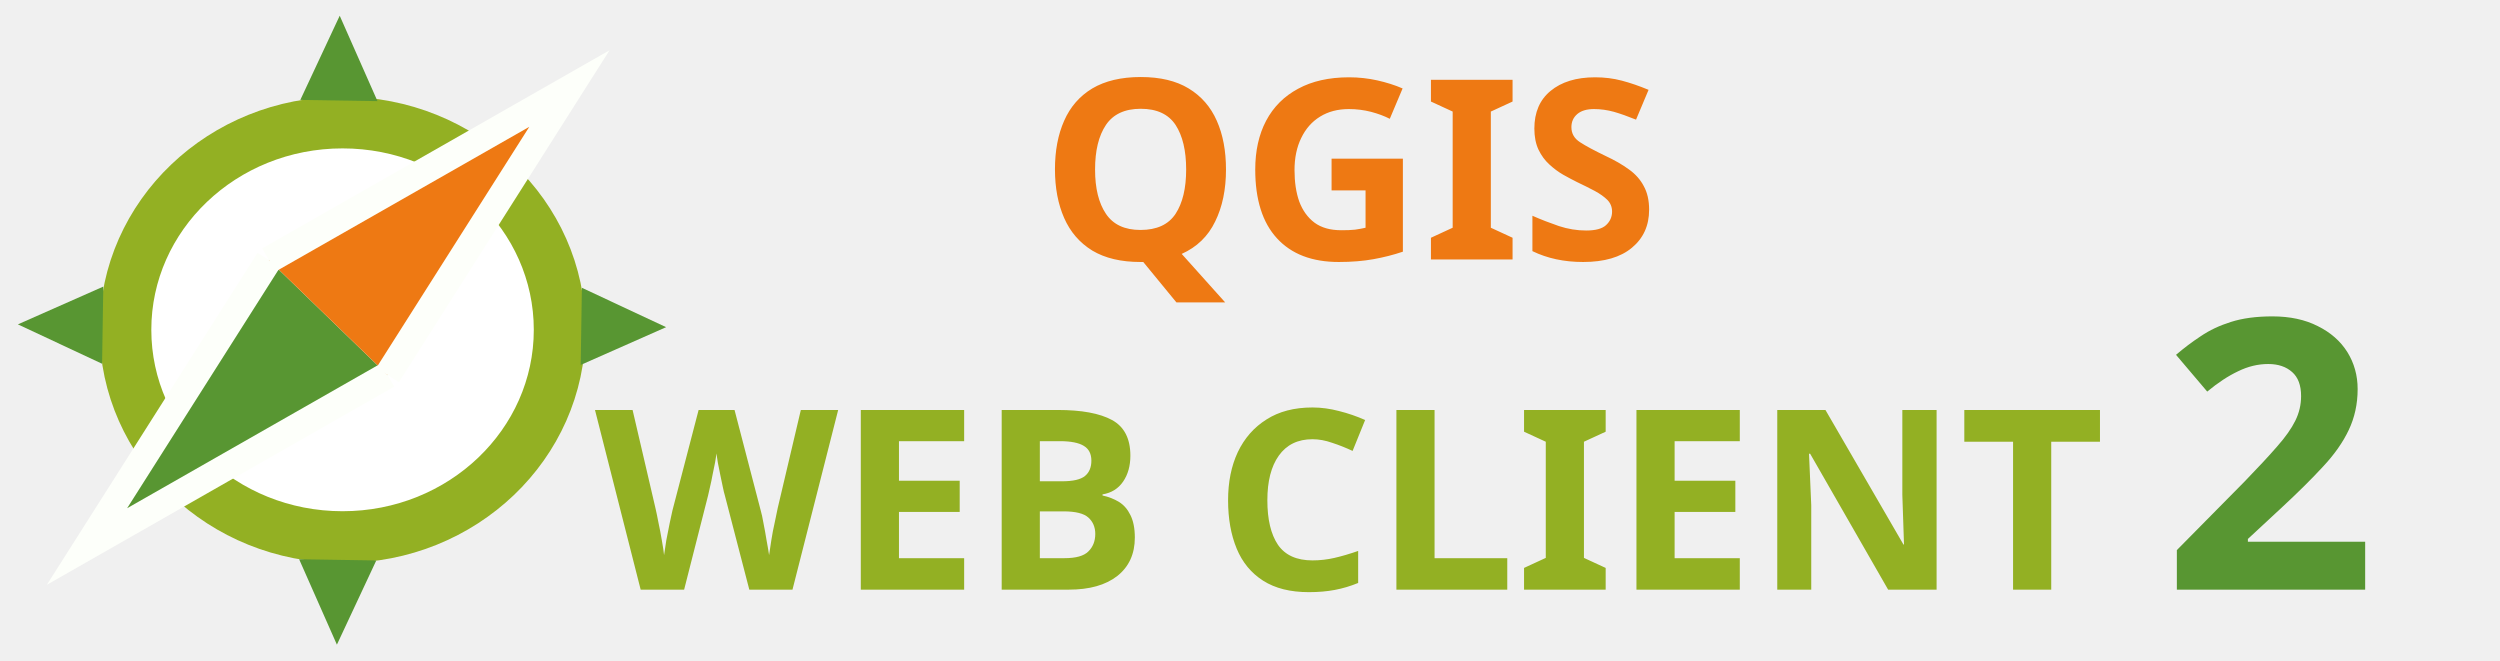
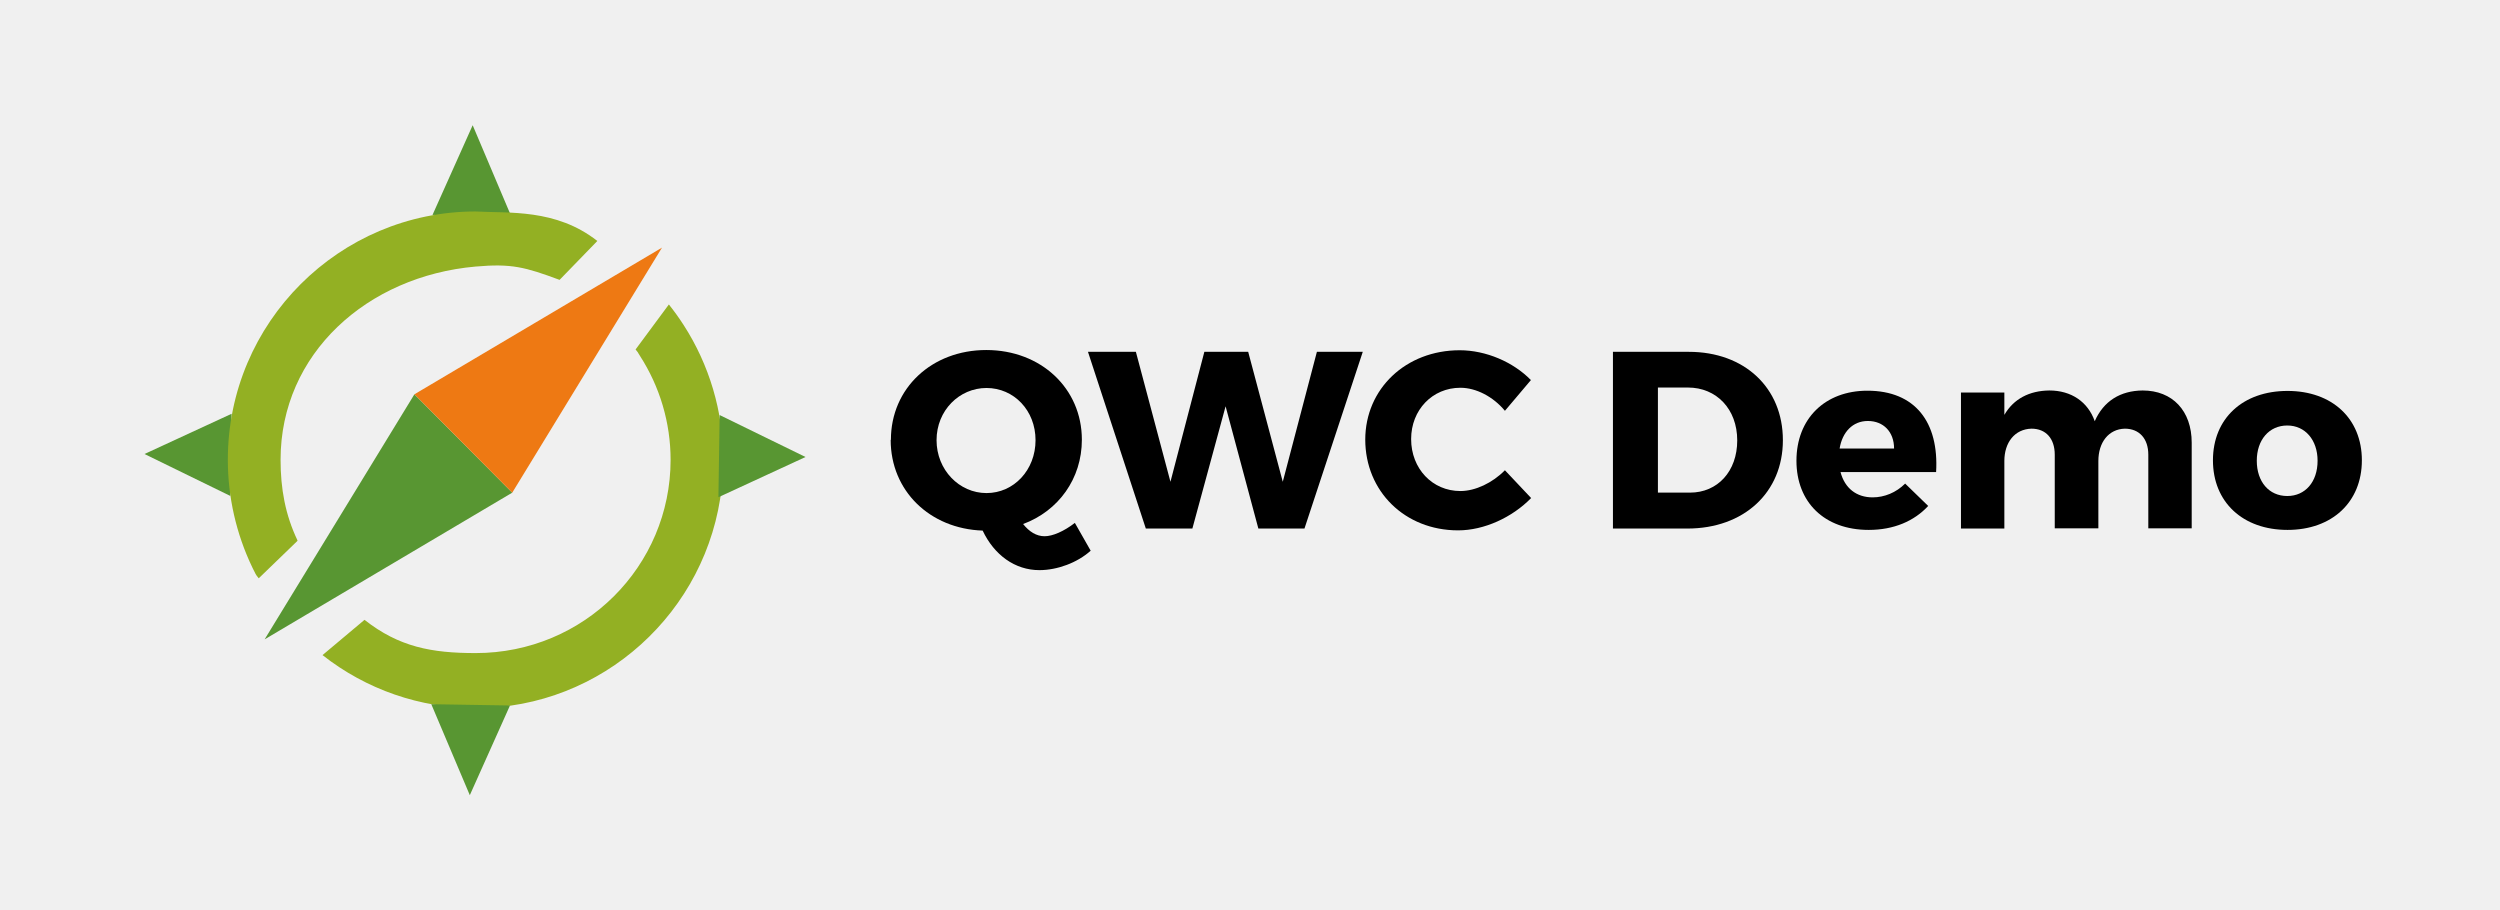
- <svg xmlns="http://www.w3.org/2000/svg" xmlns:ns1="http://www.openswatchbook.org/uri/2009/osb" xmlns:xlink="http://www.w3.org/1999/xlink" width="530" height="140" viewBox="0 0 140.229 37.042" version="1.1" id="svg8">
+ <svg xmlns="http://www.w3.org/2000/svg" xmlns:ns1="http://www.openswatchbook.org/uri/2009/osb" xmlns:xlink="http://www.w3.org/1999/xlink" width="132" height="48" viewBox="0 0 34.925 12.7" version="1.1" id="svg8">
  <defs id="defs2">
    <linearGradient id="linearGradient6581" ns1:paint="solid">
      <stop style="stop-color:#000000;stop-opacity:1;" offset="0" id="stop6579" />
    </linearGradient>
    <linearGradient id="linearGradient6575" ns1:paint="solid">
      <stop style="stop-color:#000000;stop-opacity:1;" offset="0" id="stop6573" />
    </linearGradient>
    <linearGradient id="linearGradient6529" ns1:paint="solid">
      <stop style="stop-color:#589632;stop-opacity:1;" offset="0" id="stop6527" />
    </linearGradient>
    <linearGradient id="linearGradient2793" ns1:paint="solid">
      <stop style="stop-color:#fdfffa;stop-opacity:1;" offset="0" id="stop2791" />
    </linearGradient>
-     <linearGradient xlink:href="#linearGradient2793" id="linearGradient6583" x1="36.418" y1="132.362" x2="50.845" y2="132.362" gradientUnits="userSpaceOnUse" gradientTransform="translate(-3e-6)" />
-     <linearGradient xlink:href="#linearGradient2793" id="linearGradient6583-6" x1="36.418" y1="132.362" x2="50.845" y2="132.362" gradientUnits="userSpaceOnUse" gradientTransform="translate(-8e-6)" />
+     <linearGradient xlink:href="#linearGradient2793" id="linearGradient4194" x1="36.418" y1="132.362" x2="50.845" y2="132.362" gradientUnits="userSpaceOnUse" gradientTransform="translate(-8e-6)" />
  </defs>
-   <g id="layer1" transform="translate(-164.3493,-6.206739)">
-     <g id="g1453" transform="translate(1.002257,-0.8815158)">
-       <ellipse ry="11.626" rx="12.177" cy="25.588" cx="182.561" id="path76" style="fill:#ffffff;stroke:#93b023;stroke-width:2.9;stroke-miterlimit:4;stroke-dasharray:none;stroke-opacity:1" />
-       <path transform="matrix(1.903233,0.04027363,-0.03174578,2.41579,75.45254,-262.5867)" d="m 59.334,123.654 -1.128,1.974 -1.146,-1.964 z" id="path6086-3-3" style="opacity:1;fill:#589632;fill-opacity:1;stroke:none;stroke-width:0.093;stroke-miterlimit:4;stroke-dasharray:none;stroke-opacity:1" />
-       <path id="path48-56" d="m 185.087,28.125 -16.861,9.618 10.2,-16.071" style="opacity:1;fill:#589632;fill-opacity:1;stroke:url(#linearGradient6583);stroke-width:1.5;stroke-miterlimit:5.2;stroke-dasharray:none;stroke-opacity:1" />
-       <path transform="matrix(-1.903233,-0.04027363,0.03174578,-2.41579,289.1928,313.8049)" d="m 59.334,123.654 -1.128,1.974 -1.146,-1.964 z" id="path6086-3-3-3" style="opacity:1;fill:#589632;fill-opacity:1;stroke:none;stroke-width:0.093;stroke-miterlimit:4;stroke-dasharray:none;stroke-opacity:1" />
-       <path transform="matrix(-0.04027363,1.903233,-2.41579,-0.03174578,470.1844,-81.50873)" d="m 59.334,123.654 -1.128,1.974 -1.146,-1.964 z" id="path6086-3-3-6" style="opacity:1;fill:#589632;fill-opacity:1;stroke:none;stroke-width:0.093;stroke-miterlimit:4;stroke-dasharray:none;stroke-opacity:1" />
-       <path transform="matrix(0.04027363,-1.903233,2.41579,0.03174578,-105.1258,132.2317)" d="m 59.334,123.654 -1.128,1.974 -1.146,-1.964 z" id="path6086-3-3-7" style="opacity:1;fill:#589632;fill-opacity:1;stroke:none;stroke-width:0.093;stroke-miterlimit:4;stroke-dasharray:none;stroke-opacity:1" />
-       <path id="path48-56-9" d="m 178.426,21.672 16.861,-9.618 -10.2,16.071" style="opacity:1;fill:#ee7913;fill-opacity:1;stroke:url(#linearGradient6583-6);stroke-width:1.5;stroke-miterlimit:5.2;stroke-dasharray:none;stroke-opacity:1" />
+   <g id="layer1" transform="translate(0,-284.3)">
+     <flowRoot xml:space="preserve" id="flowRoot861" style="font-style:normal;font-weight:normal;font-size:13.333px;line-height:1.25;font-family:sans-serif;letter-spacing:0.07px;word-spacing:0px;fill:#000000;fill-opacity:1;stroke:none">
+       <flowRegion id="flowRegion863" style="font-size:13.333px">
+         <rect id="rect865" width="155.563" height="27.577" x="553.665" y="33.575" style="font-size:13.333px" />
+       </flowRegion>
+       <flowPara id="flowPara867" />
+     </flowRoot>
+     <g id="g899" transform="matrix(0.551997,0,0,0.5185021,107.644,-1.028192)" style="stroke-width:1.869">
+       <g id="g913" transform="matrix(1.501928,0,0,1.627339,-93.35217,-3.059373)" style="stroke-width:1.196">
+         <g id="g855">
+           <g id="g853" transform="matrix(3.630178,0,0,3.924878,-483.804,-13.51327)" style="stroke-width:0.317">
+             <g aria-label="QWC Demo" style="font-style:normal;font-variant:normal;font-weight:bold;font-stretch:normal;font-size:1.265px;line-height:1.25;font-family:Trueno;-inkscape-font-specification:'Trueno, Bold';font-variant-ligatures:normal;font-variant-caps:normal;font-variant-numeric:normal;font-feature-settings:normal;text-align:start;letter-spacing:0.019px;word-spacing:0px;writing-mode:lr-tb;text-anchor:start;fill:#000000;fill-opacity:1;stroke:none;stroke-width:0.084" id="text871" transform="translate(-0.4071294,-2.143811)">
+               <g aria-label="QWC Demo" transform="scale(1.048988,0.9532998)" style="font-style:normal;font-variant:normal;font-weight:bold;font-stretch:normal;font-size:1.117px;line-height:1.25;font-family:Trueno;-inkscape-font-specification:'Trueno, Bold';font-variant-ligatures:normal;font-variant-caps:normal;font-variant-numeric:normal;font-feature-settings:normal;text-align:start;letter-spacing:0.006px;word-spacing:0px;writing-mode:lr-tb;text-anchor:start;fill:#000000;fill-opacity:1;stroke:none;stroke-width:0.007" id="text850">
+                 <g id="g894" transform="translate(-54.57174,90.1993)">
+                   <g style="stroke-width:3.852" transform="matrix(0.08044659,0,0,0.08403277,151.8237,6.519541)" id="g843">
+                     <path style="color:#000000;font-style:normal;font-variant:normal;font-weight:normal;font-stretch:normal;font-size:medium;line-height:normal;font-family:sans-serif;text-indent:0;text-align:start;text-decoration:none;text-decoration-line:none;text-decoration-style:solid;text-decoration-color:#000000;letter-spacing:normal;word-spacing:normal;text-transform:none;writing-mode:lr-tb;direction:ltr;baseline-shift:baseline;text-anchor:start;white-space:normal;clip-rule:nonzero;display:inline;overflow:visible;visibility:visible;opacity:1;isolation:auto;mix-blend-mode:normal;color-interpolation:sRGB;color-interpolation-filters:linearRGB;solid-color:#000000;solid-opacity:1;fill:#93b023;fill-opacity:1;fill-rule:nonzero;stroke:none;stroke-width:39.586;stroke-linecap:butt;stroke-linejoin:miter;stroke-miterlimit:4;stroke-dasharray:none;stroke-dashoffset:0;stroke-opacity:1;color-rendering:auto;image-rendering:auto;shape-rendering:auto;text-rendering:auto;enable-background:accumulate" d="m 191.068,16.29 -1.831,2.369 c 0.225,0.269 0.039,0.039 0.233,0.325 1.104,1.636 1.693,3.537 1.693,5.486 0,5.6 -4.75,10.177 -10.727,10.177 -2.427,0 -4.217,-0.325 -6.109,-1.751 l -2.31,1.857 c 2.406,1.814 5.37,2.794 8.419,2.794 6.967,0 12.781,-5.072 13.538,-11.626 h 0.089 v -1.45 c 0,-2.534 -0.768,-5.003 -2.189,-7.108 -0.249,-0.369 -0.517,-0.727 -0.805,-1.072 z" id="path4347-3" />
+                     <path style="opacity:1;fill:#589632;fill-opacity:1;stroke:none;stroke-width:0.359;stroke-miterlimit:4;stroke-dasharray:none;stroke-opacity:1" id="path6086-3-3-5-7" d="m 59.334,123.654 -1.128,1.974 -1.146,-1.964 z" transform="matrix(1.903233,0.04027363,-0.03174578,2.41579,73.32773,-263.7052)" />
+                     <path style="opacity:1;fill:#589632;fill-opacity:1;stroke:none;stroke-width:0.359;stroke-miterlimit:4;stroke-dasharray:none;stroke-opacity:1" id="path6086-3-3-3-5-5" d="m 59.334,123.654 -1.128,1.974 -1.146,-1.964 z" transform="matrix(-1.903233,-0.04027363,0.03174578,-2.41579,287.068,312.6864)" />
+                     <path style="opacity:1;fill:#589632;fill-opacity:1;stroke:none;stroke-width:0.359;stroke-miterlimit:4;stroke-dasharray:none;stroke-opacity:1" id="path6086-3-3-6-6-3" d="m 59.334,123.654 -1.128,1.974 -1.146,-1.964 z" transform="matrix(-0.04027363,1.903233,-2.41579,-0.03174578,468.0596,-82.62721)" />
+                     <path style="opacity:1;fill:#589632;fill-opacity:1;stroke:none;stroke-width:0.359;stroke-miterlimit:4;stroke-dasharray:none;stroke-opacity:1" id="path6086-3-3-7-2-5" d="m 59.334,123.654 -1.128,1.974 -1.146,-1.964 z" transform="matrix(0.04027363,-1.903233,2.41579,0.03174578,-107.2506,131.1132)" />
+                     <g style="stroke-width:3.852" id="g4183-6" transform="matrix(0.8077408,0,0,0.803018,88.50584,3.626153)">
+                       <path id="path48-56-3-2" d="M 116.307,28.112 99.446,37.731 109.646,21.66" style="opacity:1;fill:#589632;fill-opacity:1;stroke:none;stroke-width:5.779;stroke-miterlimit:5.2;stroke-dasharray:none;stroke-opacity:1" />
+                       <path id="path48-56-9-9-9" d="m 109.646,21.66 16.861,-9.618 -10.2,16.071" style="opacity:1;fill:#ee7913;fill-opacity:1;stroke:none;stroke-width:5.779;stroke-miterlimit:5.2;stroke-dasharray:none;stroke-opacity:1" />
+                     </g>
+                     <path style="color:#000000;font-style:normal;font-variant:normal;font-weight:normal;font-stretch:normal;font-size:medium;line-height:normal;font-family:sans-serif;text-indent:0;text-align:start;text-decoration:none;text-decoration-line:none;text-decoration-style:solid;text-decoration-color:#000000;letter-spacing:normal;word-spacing:normal;text-transform:none;writing-mode:lr-tb;direction:ltr;baseline-shift:baseline;text-anchor:start;white-space:normal;clip-rule:nonzero;display:inline;overflow:visible;visibility:visible;opacity:1;isolation:auto;mix-blend-mode:normal;color-interpolation:sRGB;color-interpolation-filters:linearRGB;solid-color:#000000;solid-opacity:1;fill:#93b023;fill-opacity:1;fill-rule:nonzero;stroke:none;stroke-width:39.586;stroke-linecap:butt;stroke-linejoin:miter;stroke-miterlimit:4;stroke-dasharray:none;stroke-dashoffset:0;stroke-opacity:1;color-rendering:auto;image-rendering:auto;shape-rendering:auto;text-rendering:auto;enable-background:accumulate" d="m 180.436,11.393 c -7.473,2e-6 -13.627,5.834 -13.627,13.076 0,1.964 0.462,3.902 1.346,5.666 0.011,0.022 0.022,0.044 0.034,0.066 0.01,0.025 0.025,0.044 0.037,0.071 0.004,0.008 0.008,0.016 0.012,0.024 -0.004,-0.008 5.9e-4,-0.003 -0.003,-0.01 0.056,0.122 0.125,0.259 0.249,0.393 v 5.5e-4 l 0.026,0.028 2.124,-1.965 c 0.021,-0.042 -0.267,-0.516 -0.138,-0.125 -0.121,-0.385 -0.238,0.275 -0.238,0.275 l 0.317,-0.182 c -0.021,-0.041 0.025,-0.02 0.074,0.02 -0.684,-1.366 -0.939,-2.751 -0.939,-4.261 0,-5.6 4.771,-9.672 10.727,-10.176 1.973,-0.167 2.716,0.025 4.62,0.701 l 2.076,-2.048 c -2.273,-1.712 -4.887,-1.455 -6.696,-1.553 z m -9.824,17.318 h 5.5e-4 c 5.3e-4,5.78e-4 5.7e-4,0.001 10e-4,0.002 l -0.002,-0.002 z" id="path4319-6" />
+                   </g>
+                   <path id="path852" style="font-style:normal;font-variant:normal;font-weight:bold;font-stretch:normal;font-size:1.117px;font-family:Trueno;-inkscape-font-specification:'Trueno, Bold';font-variant-ligatures:normal;font-variant-caps:normal;font-variant-numeric:normal;font-feature-settings:normal;text-align:start;writing-mode:lr-tb;text-anchor:start;stroke-width:0.007" d="m 168.176,8.488 c 0,0.225 0.173,0.393 0.407,0.401 0.051,0.108 0.143,0.175 0.251,0.175 0.078,0 0.167,-0.032 0.227,-0.086 l -0.07,-0.123 c -0.048,0.037 -0.098,0.059 -0.134,0.059 -0.036,0 -0.068,-0.02 -0.095,-0.054 0.156,-0.058 0.26,-0.2 0.26,-0.373 0,-0.227 -0.181,-0.397 -0.423,-0.397 -0.241,0 -0.422,0.169 -0.422,0.397 z m 0.203,0.001 c 0,-0.132 0.101,-0.231 0.221,-0.231 0.121,0 0.217,0.099 0.217,0.231 0,0.132 -0.096,0.234 -0.217,0.234 -0.12,0 -0.221,-0.102 -0.221,-0.234 z" />
+                   <path id="path854" style="font-style:normal;font-variant:normal;font-weight:bold;font-stretch:normal;font-size:1.117px;font-family:Trueno;-inkscape-font-specification:'Trueno, Bold';font-variant-ligatures:normal;font-variant-caps:normal;font-variant-numeric:normal;font-feature-settings:normal;text-align:start;writing-mode:lr-tb;text-anchor:start;stroke-width:0.007" d="m 169.049,8.098 0.256,0.782 h 0.206 l 0.147,-0.541 0.145,0.541 h 0.204 l 0.258,-0.782 h -0.203 l -0.151,0.575 -0.153,-0.575 h -0.194 l -0.15,0.575 -0.153,-0.575 z" />
+                   <path id="path856" style="font-style:normal;font-variant:normal;font-weight:bold;font-stretch:normal;font-size:1.117px;font-family:Trueno;-inkscape-font-specification:'Trueno, Bold';font-variant-ligatures:normal;font-variant-caps:normal;font-variant-numeric:normal;font-feature-settings:normal;text-align:start;writing-mode:lr-tb;text-anchor:start;stroke-width:0.007" d="m 170.276,8.486 c 0,0.229 0.175,0.402 0.411,0.402 0.115,0 0.239,-0.057 0.323,-0.143 l -0.116,-0.123 c -0.055,0.056 -0.131,0.092 -0.197,0.092 -0.124,0 -0.218,-0.099 -0.218,-0.23 0,-0.129 0.094,-0.227 0.218,-0.227 0.069,0 0.145,0.039 0.197,0.102 l 0.115,-0.136 c -0.078,-0.08 -0.199,-0.132 -0.315,-0.132 -0.238,0 -0.418,0.17 -0.418,0.396 z" />
+                   <path id="path858" style="font-style:normal;font-variant:normal;font-weight:bold;font-stretch:normal;font-size:1.117px;font-family:Trueno;-inkscape-font-specification:'Trueno, Bold';font-variant-ligatures:normal;font-variant-caps:normal;font-variant-numeric:normal;font-feature-settings:normal;text-align:start;writing-mode:lr-tb;text-anchor:start;stroke-width:0.007" d="m 171.372,8.88 h 0.329 c 0.251,0 0.423,-0.16 0.423,-0.391 0,-0.232 -0.17,-0.391 -0.416,-0.391 h -0.336 z m 0.199,-0.159 V 8.256 h 0.133 c 0.126,0 0.218,0.095 0.218,0.234 0,0.137 -0.087,0.231 -0.209,0.231 z" />
+                   <path id="path860" style="font-style:normal;font-variant:normal;font-weight:bold;font-stretch:normal;font-size:1.117px;font-family:Trueno;-inkscape-font-specification:'Trueno, Bold';font-variant-ligatures:normal;font-variant-caps:normal;font-variant-numeric:normal;font-feature-settings:normal;text-align:start;writing-mode:lr-tb;text-anchor:start;stroke-width:0.007" d="m 172.184,8.58 c 0,0.183 0.123,0.306 0.32,0.306 0.111,0 0.201,-0.039 0.263,-0.106 l -0.102,-0.099 c -0.04,0.04 -0.092,0.061 -0.144,0.061 -0.071,0 -0.123,-0.04 -0.142,-0.112 h 0.423 c 0.013,-0.22 -0.092,-0.36 -0.304,-0.36 -0.187,0 -0.314,0.123 -0.314,0.31 z m 0.191,-0.054 c 0.012,-0.073 0.058,-0.122 0.125,-0.122 0.069,0 0.116,0.048 0.116,0.122 z" />
+                   <path id="path862" style="font-style:normal;font-variant:normal;font-weight:bold;font-stretch:normal;font-size:1.117px;font-family:Trueno;-inkscape-font-specification:'Trueno, Bold';font-variant-ligatures:normal;font-variant-caps:normal;font-variant-numeric:normal;font-feature-settings:normal;text-align:start;writing-mode:lr-tb;text-anchor:start;stroke-width:0.007" d="m 172.912,8.88 h 0.192 V 8.581 c 0,-0.082 0.046,-0.141 0.12,-0.143 0.064,0 0.103,0.044 0.103,0.115 v 0.326 h 0.193 V 8.581 c 0,-0.082 0.045,-0.141 0.117,-0.143 0.064,0 0.104,0.044 0.104,0.115 v 0.326 h 0.192 V 8.5 c 0,-0.141 -0.085,-0.231 -0.217,-0.231 -0.099,0.001 -0.173,0.047 -0.212,0.136 -0.03,-0.085 -0.103,-0.136 -0.201,-0.136 -0.088,0.001 -0.158,0.037 -0.199,0.108 v -0.099 h -0.192 z" />
+                   <path id="path864" style="font-style:normal;font-variant:normal;font-weight:bold;font-stretch:normal;font-size:1.117px;font-family:Trueno;-inkscape-font-specification:'Trueno, Bold';font-variant-ligatures:normal;font-variant-caps:normal;font-variant-numeric:normal;font-feature-settings:normal;text-align:start;writing-mode:lr-tb;text-anchor:start;stroke-width:0.007" d="m 174.027,8.578 c 0,0.185 0.132,0.308 0.33,0.308 0.197,0 0.329,-0.123 0.329,-0.308 0,-0.185 -0.132,-0.307 -0.329,-0.307 -0.198,0 -0.33,0.122 -0.33,0.307 z m 0.194,0.002 c 0,-0.093 0.055,-0.156 0.135,-0.156 0.079,0 0.134,0.064 0.134,0.156 0,0.094 -0.055,0.156 -0.134,0.156 -0.081,0 -0.135,-0.063 -0.135,-0.156 z" />
+                 </g>
+               </g>
+             </g>
+           </g>
+         </g>
+       </g>
    </g>
-     <text xml:space="preserve" style="font-style:normal;font-variant:normal;font-weight:bold;font-stretch:normal;font-size:3.307px;line-height:6.615px;font-family:Monospace;-inkscape-font-specification:'Monospace Bold';text-align:center;letter-spacing:0px;word-spacing:0px;text-anchor:middle;fill:#ee7913;fill-opacity:1;stroke:none;stroke-width:0.265px;stroke-linecap:butt;stroke-linejoin:miter;stroke-opacity:1" x="245.047" y="20.759" id="text837">
-       <tspan id="tspan835" x="245.047" y="20.759" style="font-style:normal;font-variant:normal;font-weight:bold;font-stretch:normal;font-size:14.111px;font-family:'Droid Sans';-inkscape-font-specification:'Droid Sans Bold';fill:#ee7913;fill-opacity:1;stroke-width:0.265px">QGIS</tspan>
-     </text>
-     <text xml:space="preserve" style="font-style:normal;font-variant:normal;font-weight:normal;font-stretch:normal;font-size:3.307px;line-height:6.615px;font-family:Monospace;-inkscape-font-specification:Monospace;text-align:center;letter-spacing:0px;word-spacing:0px;text-anchor:middle;fill:#93b023;fill-opacity:1;stroke:none;stroke-width:0.265px;stroke-linecap:butt;stroke-linejoin:miter;stroke-opacity:1" x="245.047" y="39.28" id="text841">
-       <tspan id="tspan839" x="245.047" y="39.28" style="font-style:normal;font-variant:normal;font-weight:bold;font-stretch:normal;font-size:14.111px;font-family:'Droid Sans';-inkscape-font-specification:'Droid Sans Bold';fill:#93b023;fill-opacity:1;stroke-width:0.265px">WEB CLIENT</tspan>
-     </text>
-     <text xml:space="preserve" style="font-style:normal;font-variant:normal;font-weight:bold;font-stretch:normal;font-size:3.307px;line-height:6.615px;font-family:Monospace;-inkscape-font-specification:'Monospace Bold';text-align:center;letter-spacing:0px;word-spacing:0px;text-anchor:middle;fill:#589632;fill-opacity:1;stroke:none;stroke-width:0.265px;stroke-linecap:butt;stroke-linejoin:miter;stroke-opacity:1" x="296.641" y="39.28" id="text837-3">
-       <tspan id="tspan835-6" x="296.641" y="39.28" style="font-style:normal;font-variant:normal;font-weight:bold;font-stretch:normal;font-size:21.167px;font-family:'Droid Sans';-inkscape-font-specification:'Droid Sans Bold';fill:#589632;fill-opacity:1;stroke-width:0.265px">2</tspan>
-     </text>
  </g>
</svg>
